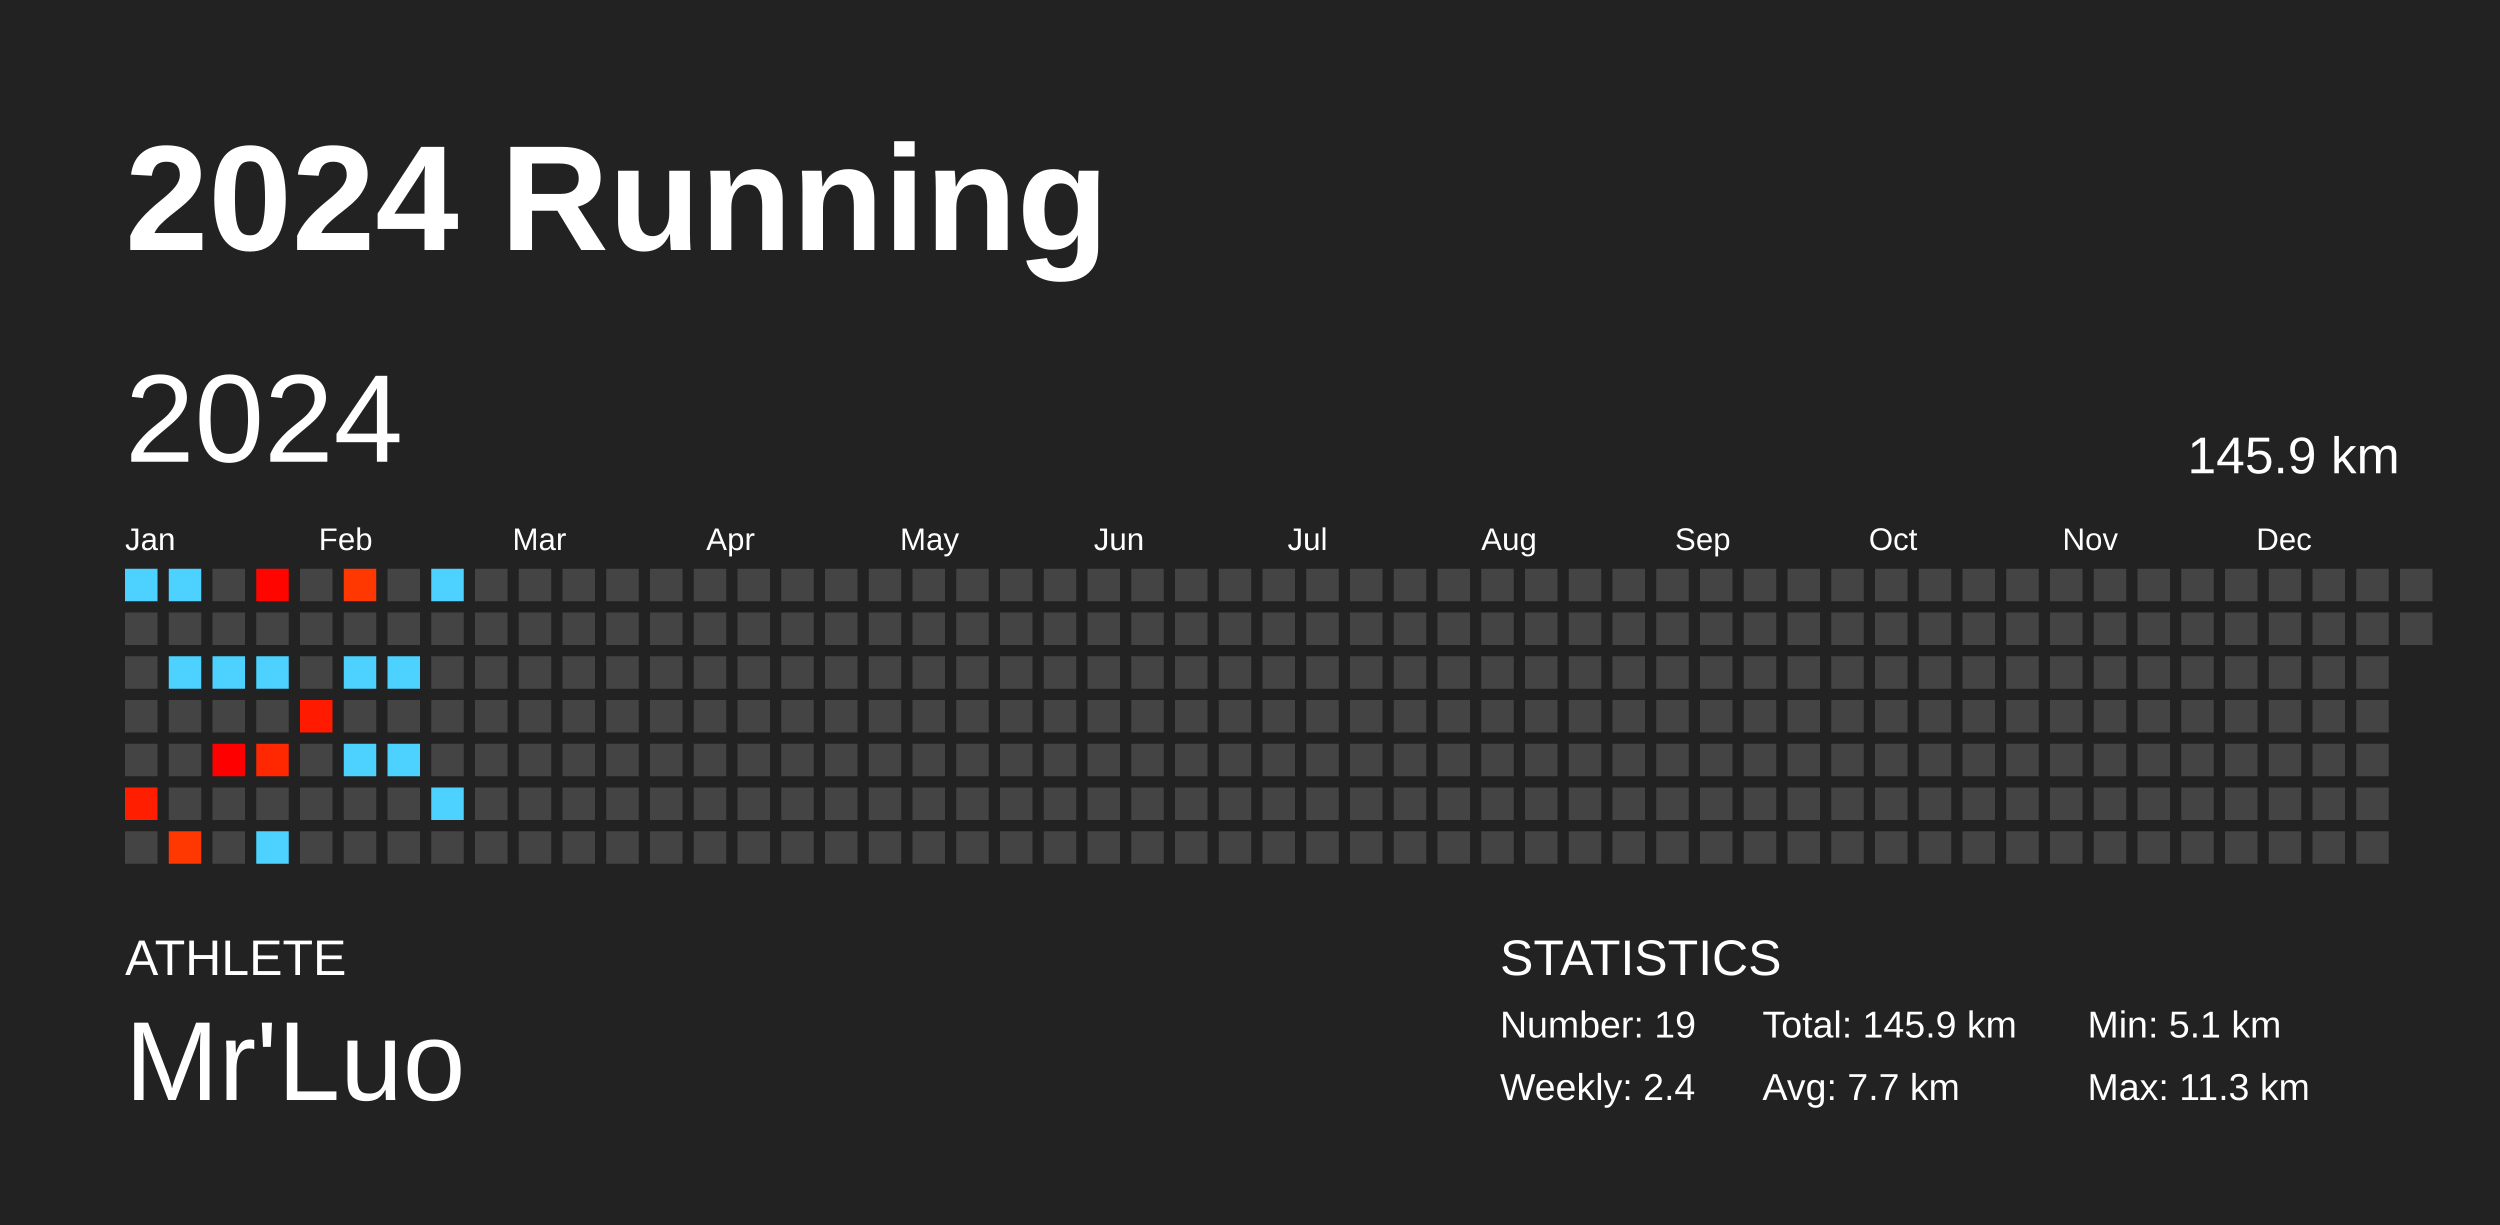
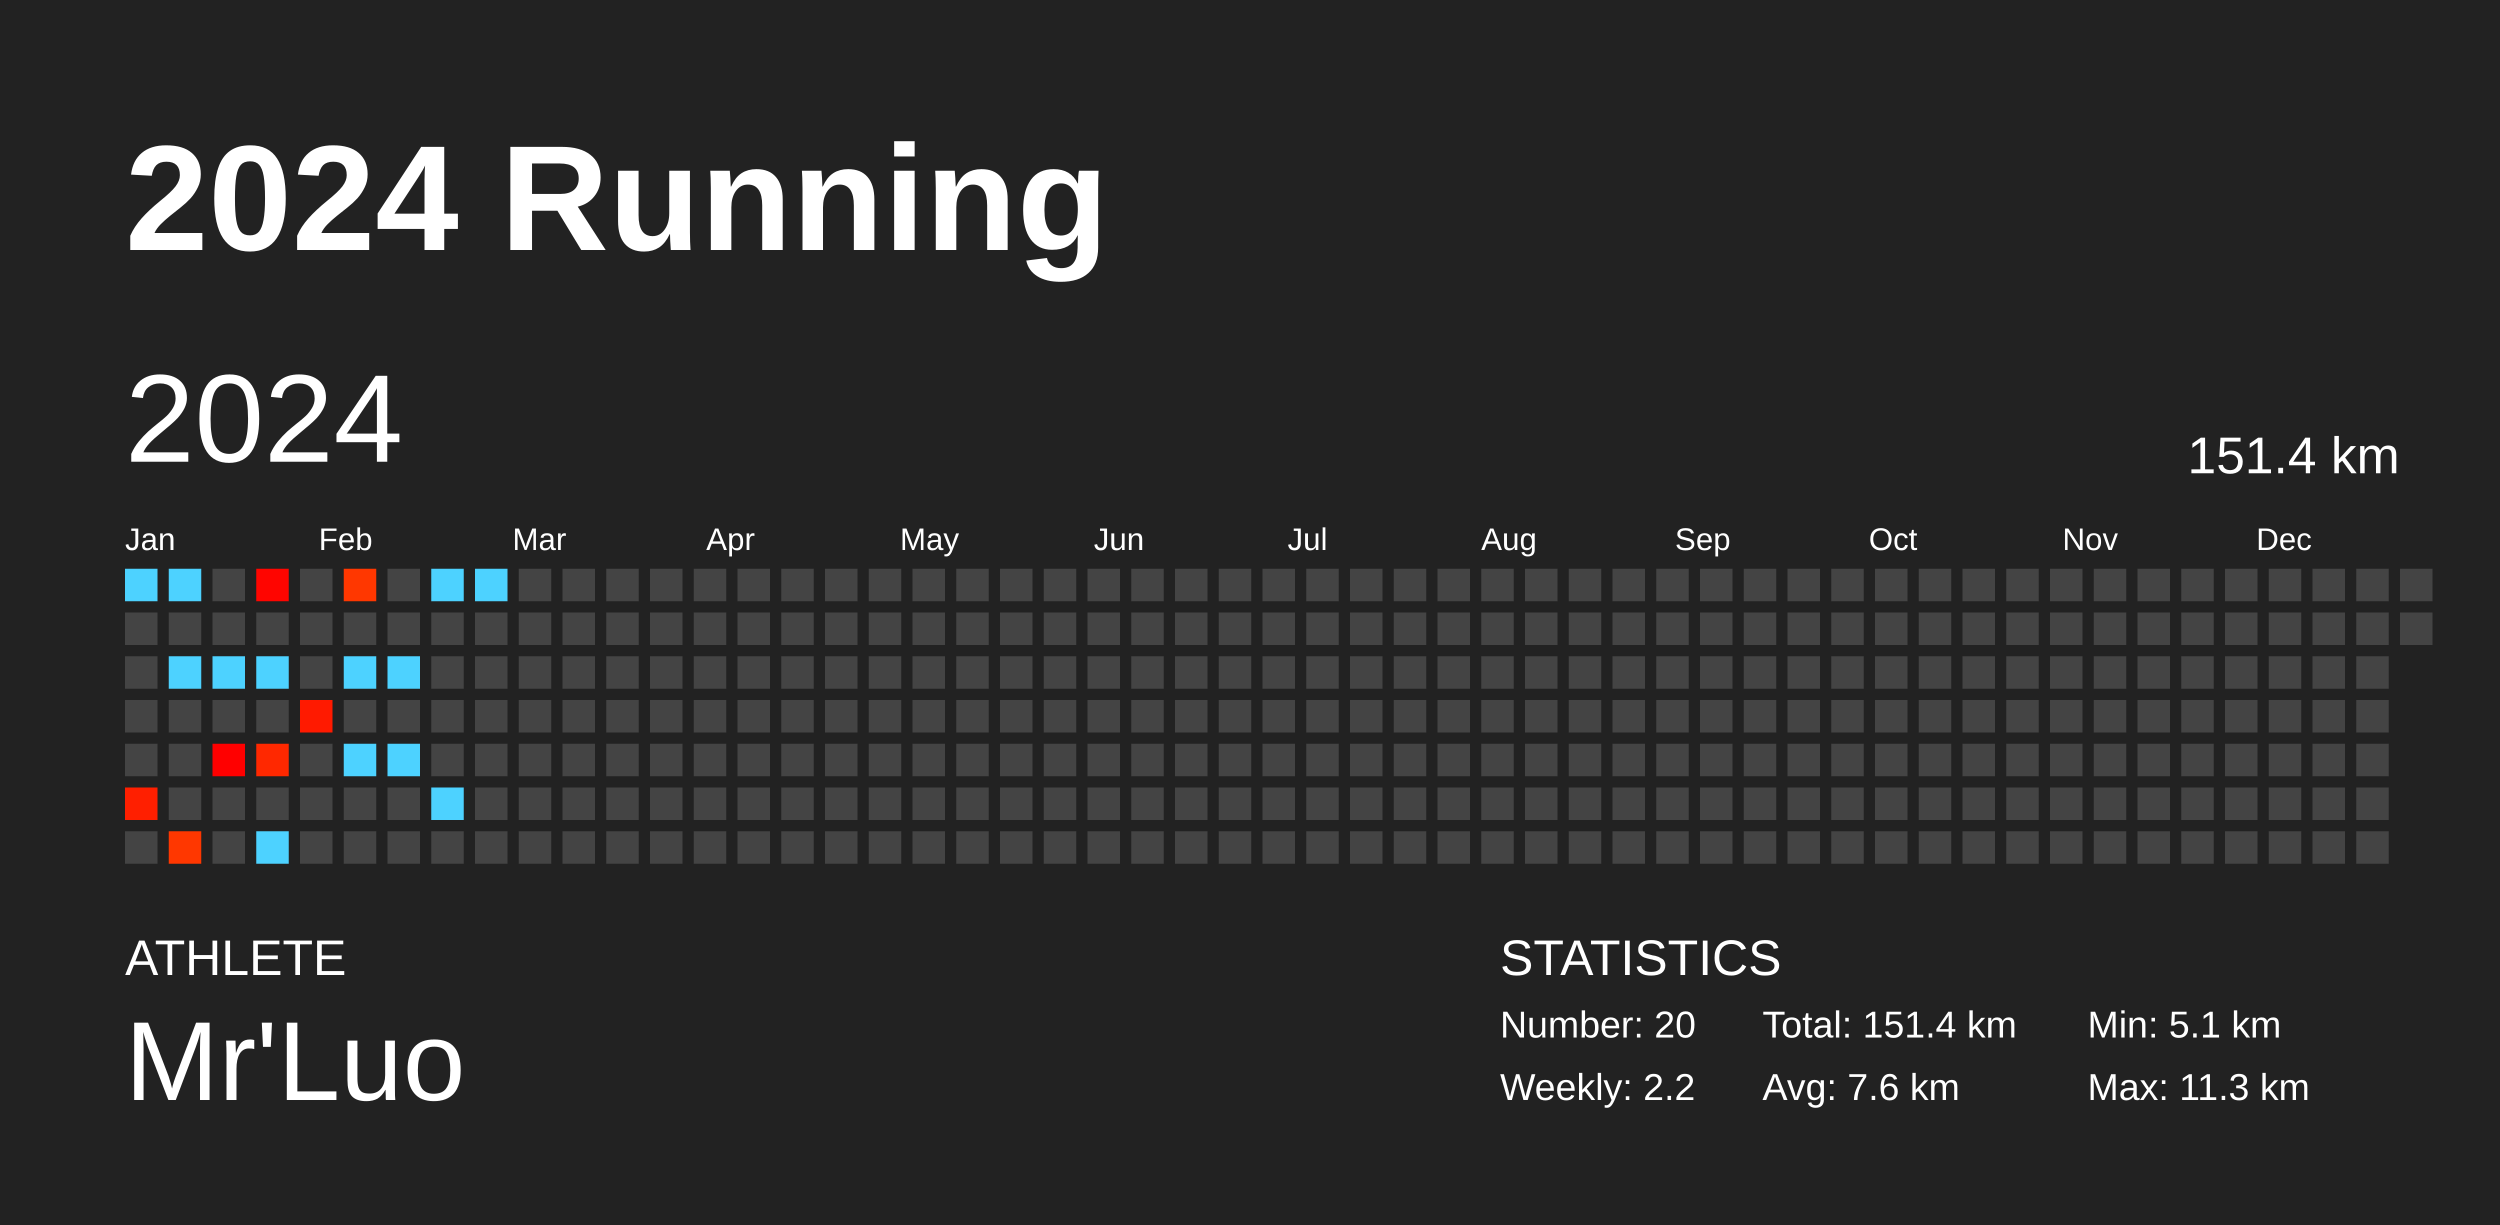
<svg xmlns="http://www.w3.org/2000/svg" baseProfile="full" height="98mm" version="1.1" viewBox="0,0,200,98" width="200mm">
  <defs />
  <rect fill="#222222" height="98" width="200" x="0" y="0" />
  <text fill="#FFFFFF" style="font-size:12px; font-family:Arial; font-weight:bold;" x="10" y="20">2024 Running</text>
  <text fill="#FFFFFF" style="font-size:4px; font-family:Arial" x="10" y="78">ATHLETE</text>
  <text fill="#FFFFFF" style="font-size:9px; font-family:Arial" x="10" y="88">Mr'Luo</text>
  <text fill="#FFFFFF" style="font-size:4px; font-family:Arial" x="120" y="78">STATISTICS</text>
-   <text fill="#FFFFFF" style="font-size:3px; font-family:Arial" x="120" y="83">Number: 19</text>
-   <text fill="#FFFFFF" style="font-size:3px; font-family:Arial" x="120" y="88">Weekly: 2.4</text>
-   <text fill="#FFFFFF" style="font-size:3px; font-family:Arial" x="141" y="83">Total: 145.9 km</text>
-   <text fill="#FFFFFF" style="font-size:3px; font-family:Arial" x="141" y="88">Avg: 7.7 km</text>
+   <text fill="#FFFFFF" style="font-size:3px; font-family:Arial" x="120" y="83">Number: 20</text>
+   <text fill="#FFFFFF" style="font-size:3px; font-family:Arial" x="120" y="88">Weekly: 2.2</text>
+   <text fill="#FFFFFF" style="font-size:3px; font-family:Arial" x="141" y="83">Total: 151.4 km</text>
+   <text fill="#FFFFFF" style="font-size:3px; font-family:Arial" x="141" y="88">Avg: 7.6 km</text>
  <text fill="#FFFFFF" style="font-size:3px; font-family:Arial" x="167" y="83">Min: 5.1 km</text>
  <text fill="#FFFFFF" style="font-size:3px; font-family:Arial" x="167" y="88">Max: 11.3 km</text>
  <text dominant-baseline="hanging" fill="#FFFFFF" style="font-size:10.0px; font-family:Arial;" x="10" y="30">2024</text>
-   <text dominant-baseline="hanging" fill="#FFFFFF" style="font-size:4.125px; font-family:Arial;" x="175" y="35">145.9 km</text>
+   <text dominant-baseline="hanging" fill="#FFFFFF" style="font-size:4.125px; font-family:Arial;" x="175" y="35">151.4 km</text>
  <text fill="#FFFFFF" style="font-size:2.5px; font-family:Arial" x="10.0" y="44">Jan</text>
  <text fill="#FFFFFF" style="font-size:2.5px; font-family:Arial" x="25.5" y="44">Feb</text>
  <text fill="#FFFFFF" style="font-size:2.5px; font-family:Arial" x="41.0" y="44">Mar</text>
  <text fill="#FFFFFF" style="font-size:2.5px; font-family:Arial" x="56.5" y="44">Apr</text>
  <text fill="#FFFFFF" style="font-size:2.5px; font-family:Arial" x="72.0" y="44">May</text>
  <text fill="#FFFFFF" style="font-size:2.5px; font-family:Arial" x="87.5" y="44">Jun</text>
  <text fill="#FFFFFF" style="font-size:2.5px; font-family:Arial" x="103.0" y="44">Jul</text>
  <text fill="#FFFFFF" style="font-size:2.5px; font-family:Arial" x="118.5" y="44">Aug</text>
  <text fill="#FFFFFF" style="font-size:2.5px; font-family:Arial" x="134.0" y="44">Sep</text>
  <text fill="#FFFFFF" style="font-size:2.5px; font-family:Arial" x="149.5" y="44">Oct</text>
  <text fill="#FFFFFF" style="font-size:2.5px; font-family:Arial" x="165.0" y="44">Nov</text>
  <text fill="#FFFFFF" style="font-size:2.5px; font-family:Arial" x="180.5" y="44">Dec</text>
  <rect fill="#4dd2ff" height="2.6" width="2.6" x="10.0" y="45.5" />
  <rect fill="#444444" height="2.6" width="2.6" x="10.0" y="49.0" />
  <rect fill="#444444" height="2.6" width="2.6" x="10.0" y="52.5" />
  <rect fill="#444444" height="2.6" width="2.6" x="10.0" y="56.0" />
  <rect fill="#444444" height="2.6" width="2.6" x="10.0" y="59.5" />
  <rect fill="#ff1f00" height="2.6" width="2.6" x="10.0" y="63.0" />
  <rect fill="#444444" height="2.6" width="2.6" x="10.0" y="66.5" />
  <rect fill="#4dd2ff" height="2.6" width="2.6" x="13.5" y="45.5" />
  <rect fill="#444444" height="2.6" width="2.6" x="13.5" y="49.0" />
  <rect fill="#4dd2ff" height="2.6" width="2.6" x="13.5" y="52.5" />
  <rect fill="#444444" height="2.6" width="2.6" x="13.5" y="56.0" />
  <rect fill="#444444" height="2.6" width="2.6" x="13.5" y="59.5" />
  <rect fill="#444444" height="2.6" width="2.6" x="13.5" y="63.0" />
  <rect fill="#ff3700" height="2.6" width="2.6" x="13.5" y="66.5" />
  <rect fill="#444444" height="2.6" width="2.6" x="17.0" y="45.5" />
  <rect fill="#444444" height="2.6" width="2.6" x="17.0" y="49.0" />
  <rect fill="#4dd2ff" height="2.6" width="2.6" x="17.0" y="52.5" />
  <rect fill="#444444" height="2.6" width="2.6" x="17.0" y="56.0" />
  <rect fill="#ff0000" height="2.6" width="2.6" x="17.0" y="59.5" />
  <rect fill="#444444" height="2.6" width="2.6" x="17.0" y="63.0" />
  <rect fill="#444444" height="2.6" width="2.6" x="17.0" y="66.5" />
  <rect fill="#ff0500" height="2.6" width="2.6" x="20.5" y="45.5" />
  <rect fill="#444444" height="2.6" width="2.6" x="20.5" y="49.0" />
  <rect fill="#4dd2ff" height="2.6" width="2.6" x="20.5" y="52.5" />
  <rect fill="#444444" height="2.6" width="2.6" x="20.5" y="56.0" />
  <rect fill="#ff2800" height="2.6" width="2.6" x="20.5" y="59.5" />
  <rect fill="#444444" height="2.6" width="2.6" x="20.5" y="63.0" />
  <rect fill="#4dd2ff" height="2.6" width="2.6" x="20.5" y="66.5" />
  <rect fill="#444444" height="2.6" width="2.6" x="24.0" y="45.5" />
  <rect fill="#444444" height="2.6" width="2.6" x="24.0" y="49.0" />
  <rect fill="#444444" height="2.6" width="2.6" x="24.0" y="52.5" />
  <rect fill="#ff1a00" height="2.6" width="2.6" x="24.0" y="56.0" />
  <rect fill="#444444" height="2.6" width="2.6" x="24.0" y="59.5" />
  <rect fill="#444444" height="2.6" width="2.6" x="24.0" y="63.0" />
  <rect fill="#444444" height="2.6" width="2.6" x="24.0" y="66.5" />
  <rect fill="#ff3700" height="2.6" width="2.6" x="27.5" y="45.5" />
  <rect fill="#444444" height="2.6" width="2.6" x="27.5" y="49.0" />
  <rect fill="#4dd2ff" height="2.6" width="2.6" x="27.5" y="52.5" />
  <rect fill="#444444" height="2.6" width="2.6" x="27.5" y="56.0" />
  <rect fill="#4dd2ff" height="2.6" width="2.6" x="27.5" y="59.5" />
  <rect fill="#444444" height="2.6" width="2.6" x="27.5" y="63.0" />
  <rect fill="#444444" height="2.6" width="2.6" x="27.5" y="66.5" />
  <rect fill="#444444" height="2.6" width="2.6" x="31.0" y="45.5" />
  <rect fill="#444444" height="2.6" width="2.6" x="31.0" y="49.0" />
  <rect fill="#4dd2ff" height="2.6" width="2.6" x="31.0" y="52.5" />
  <rect fill="#444444" height="2.6" width="2.6" x="31.0" y="56.0" />
  <rect fill="#4dd2ff" height="2.6" width="2.6" x="31.0" y="59.5" />
  <rect fill="#444444" height="2.6" width="2.6" x="31.0" y="63.0" />
  <rect fill="#444444" height="2.6" width="2.6" x="31.0" y="66.5" />
  <rect fill="#4dd2ff" height="2.6" width="2.6" x="34.5" y="45.5" />
  <rect fill="#444444" height="2.6" width="2.6" x="34.5" y="49.0" />
  <rect fill="#444444" height="2.6" width="2.6" x="34.5" y="52.5" />
  <rect fill="#444444" height="2.6" width="2.6" x="34.5" y="56.0" />
  <rect fill="#444444" height="2.6" width="2.6" x="34.5" y="59.5" />
  <rect fill="#4dd2ff" height="2.6" width="2.6" x="34.5" y="63.0" />
  <rect fill="#444444" height="2.6" width="2.6" x="34.5" y="66.5" />
-   <rect fill="#444444" height="2.6" width="2.6" x="38.0" y="45.5" />
+   <rect fill="#4dd2ff" height="2.6" width="2.6" x="38.0" y="45.5" />
  <rect fill="#444444" height="2.6" width="2.6" x="38.0" y="49.0" />
  <rect fill="#444444" height="2.6" width="2.6" x="38.0" y="52.5" />
  <rect fill="#444444" height="2.6" width="2.6" x="38.0" y="56.0" />
  <rect fill="#444444" height="2.6" width="2.6" x="38.0" y="59.5" />
  <rect fill="#444444" height="2.6" width="2.6" x="38.0" y="63.0" />
  <rect fill="#444444" height="2.6" width="2.6" x="38.0" y="66.5" />
  <rect fill="#444444" height="2.6" width="2.6" x="41.5" y="45.5" />
  <rect fill="#444444" height="2.6" width="2.6" x="41.5" y="49.0" />
  <rect fill="#444444" height="2.6" width="2.6" x="41.5" y="52.5" />
  <rect fill="#444444" height="2.6" width="2.6" x="41.5" y="56.0" />
  <rect fill="#444444" height="2.6" width="2.6" x="41.5" y="59.5" />
  <rect fill="#444444" height="2.6" width="2.6" x="41.5" y="63.0" />
  <rect fill="#444444" height="2.6" width="2.6" x="41.5" y="66.5" />
  <rect fill="#444444" height="2.6" width="2.6" x="45.0" y="45.5" />
  <rect fill="#444444" height="2.6" width="2.6" x="45.0" y="49.0" />
  <rect fill="#444444" height="2.6" width="2.6" x="45.0" y="52.5" />
  <rect fill="#444444" height="2.6" width="2.6" x="45.0" y="56.0" />
  <rect fill="#444444" height="2.6" width="2.6" x="45.0" y="59.5" />
  <rect fill="#444444" height="2.6" width="2.6" x="45.0" y="63.0" />
  <rect fill="#444444" height="2.6" width="2.6" x="45.0" y="66.5" />
  <rect fill="#444444" height="2.6" width="2.6" x="48.5" y="45.5" />
  <rect fill="#444444" height="2.6" width="2.6" x="48.5" y="49.0" />
  <rect fill="#444444" height="2.6" width="2.6" x="48.5" y="52.5" />
  <rect fill="#444444" height="2.6" width="2.6" x="48.5" y="56.0" />
  <rect fill="#444444" height="2.6" width="2.6" x="48.5" y="59.5" />
  <rect fill="#444444" height="2.6" width="2.6" x="48.5" y="63.0" />
  <rect fill="#444444" height="2.6" width="2.6" x="48.5" y="66.5" />
  <rect fill="#444444" height="2.6" width="2.6" x="52.0" y="45.5" />
  <rect fill="#444444" height="2.6" width="2.6" x="52.0" y="49.0" />
  <rect fill="#444444" height="2.6" width="2.6" x="52.0" y="52.5" />
  <rect fill="#444444" height="2.6" width="2.6" x="52.0" y="56.0" />
  <rect fill="#444444" height="2.6" width="2.6" x="52.0" y="59.5" />
  <rect fill="#444444" height="2.6" width="2.6" x="52.0" y="63.0" />
  <rect fill="#444444" height="2.6" width="2.6" x="52.0" y="66.5" />
  <rect fill="#444444" height="2.6" width="2.6" x="55.5" y="45.5" />
  <rect fill="#444444" height="2.6" width="2.6" x="55.5" y="49.0" />
  <rect fill="#444444" height="2.6" width="2.6" x="55.5" y="52.5" />
  <rect fill="#444444" height="2.6" width="2.6" x="55.5" y="56.0" />
  <rect fill="#444444" height="2.6" width="2.6" x="55.5" y="59.5" />
  <rect fill="#444444" height="2.6" width="2.6" x="55.5" y="63.0" />
  <rect fill="#444444" height="2.6" width="2.6" x="55.5" y="66.5" />
  <rect fill="#444444" height="2.6" width="2.6" x="59.0" y="45.5" />
  <rect fill="#444444" height="2.6" width="2.6" x="59.0" y="49.0" />
  <rect fill="#444444" height="2.6" width="2.6" x="59.0" y="52.5" />
  <rect fill="#444444" height="2.6" width="2.6" x="59.0" y="56.0" />
  <rect fill="#444444" height="2.6" width="2.6" x="59.0" y="59.5" />
  <rect fill="#444444" height="2.6" width="2.6" x="59.0" y="63.0" />
  <rect fill="#444444" height="2.6" width="2.6" x="59.0" y="66.5" />
  <rect fill="#444444" height="2.6" width="2.6" x="62.5" y="45.5" />
  <rect fill="#444444" height="2.6" width="2.6" x="62.5" y="49.0" />
  <rect fill="#444444" height="2.6" width="2.6" x="62.5" y="52.5" />
  <rect fill="#444444" height="2.6" width="2.6" x="62.5" y="56.0" />
  <rect fill="#444444" height="2.6" width="2.6" x="62.5" y="59.5" />
  <rect fill="#444444" height="2.6" width="2.6" x="62.5" y="63.0" />
  <rect fill="#444444" height="2.6" width="2.6" x="62.5" y="66.5" />
  <rect fill="#444444" height="2.6" width="2.6" x="66.0" y="45.5" />
  <rect fill="#444444" height="2.6" width="2.6" x="66.0" y="49.0" />
  <rect fill="#444444" height="2.6" width="2.6" x="66.0" y="52.5" />
  <rect fill="#444444" height="2.6" width="2.6" x="66.0" y="56.0" />
  <rect fill="#444444" height="2.6" width="2.6" x="66.0" y="59.5" />
  <rect fill="#444444" height="2.6" width="2.6" x="66.0" y="63.0" />
  <rect fill="#444444" height="2.6" width="2.6" x="66.0" y="66.5" />
  <rect fill="#444444" height="2.6" width="2.6" x="69.5" y="45.5" />
  <rect fill="#444444" height="2.6" width="2.6" x="69.5" y="49.0" />
  <rect fill="#444444" height="2.6" width="2.6" x="69.5" y="52.5" />
  <rect fill="#444444" height="2.6" width="2.6" x="69.5" y="56.0" />
  <rect fill="#444444" height="2.6" width="2.6" x="69.5" y="59.5" />
  <rect fill="#444444" height="2.6" width="2.6" x="69.5" y="63.0" />
  <rect fill="#444444" height="2.6" width="2.6" x="69.5" y="66.5" />
  <rect fill="#444444" height="2.6" width="2.6" x="73.0" y="45.5" />
  <rect fill="#444444" height="2.6" width="2.6" x="73.0" y="49.0" />
  <rect fill="#444444" height="2.6" width="2.6" x="73.0" y="52.5" />
  <rect fill="#444444" height="2.6" width="2.6" x="73.0" y="56.0" />
  <rect fill="#444444" height="2.6" width="2.6" x="73.0" y="59.5" />
  <rect fill="#444444" height="2.6" width="2.6" x="73.0" y="63.0" />
  <rect fill="#444444" height="2.6" width="2.6" x="73.0" y="66.5" />
  <rect fill="#444444" height="2.6" width="2.6" x="76.5" y="45.5" />
  <rect fill="#444444" height="2.6" width="2.6" x="76.5" y="49.0" />
  <rect fill="#444444" height="2.6" width="2.6" x="76.5" y="52.5" />
  <rect fill="#444444" height="2.6" width="2.6" x="76.5" y="56.0" />
  <rect fill="#444444" height="2.6" width="2.6" x="76.5" y="59.5" />
  <rect fill="#444444" height="2.6" width="2.6" x="76.5" y="63.0" />
  <rect fill="#444444" height="2.6" width="2.6" x="76.5" y="66.5" />
  <rect fill="#444444" height="2.6" width="2.6" x="80.0" y="45.5" />
  <rect fill="#444444" height="2.6" width="2.6" x="80.0" y="49.0" />
  <rect fill="#444444" height="2.6" width="2.6" x="80.0" y="52.5" />
  <rect fill="#444444" height="2.6" width="2.6" x="80.0" y="56.0" />
  <rect fill="#444444" height="2.6" width="2.6" x="80.0" y="59.5" />
  <rect fill="#444444" height="2.6" width="2.6" x="80.0" y="63.0" />
  <rect fill="#444444" height="2.6" width="2.6" x="80.0" y="66.5" />
  <rect fill="#444444" height="2.6" width="2.6" x="83.5" y="45.5" />
  <rect fill="#444444" height="2.6" width="2.6" x="83.5" y="49.0" />
  <rect fill="#444444" height="2.6" width="2.6" x="83.5" y="52.5" />
  <rect fill="#444444" height="2.6" width="2.6" x="83.5" y="56.0" />
  <rect fill="#444444" height="2.6" width="2.6" x="83.5" y="59.5" />
  <rect fill="#444444" height="2.6" width="2.6" x="83.5" y="63.0" />
  <rect fill="#444444" height="2.6" width="2.6" x="83.5" y="66.5" />
  <rect fill="#444444" height="2.6" width="2.6" x="87.0" y="45.5" />
  <rect fill="#444444" height="2.6" width="2.6" x="87.0" y="49.0" />
  <rect fill="#444444" height="2.6" width="2.6" x="87.0" y="52.5" />
  <rect fill="#444444" height="2.6" width="2.6" x="87.0" y="56.0" />
  <rect fill="#444444" height="2.6" width="2.6" x="87.0" y="59.5" />
  <rect fill="#444444" height="2.6" width="2.6" x="87.0" y="63.0" />
  <rect fill="#444444" height="2.6" width="2.6" x="87.0" y="66.5" />
  <rect fill="#444444" height="2.6" width="2.6" x="90.5" y="45.5" />
  <rect fill="#444444" height="2.6" width="2.6" x="90.5" y="49.0" />
  <rect fill="#444444" height="2.6" width="2.6" x="90.5" y="52.5" />
  <rect fill="#444444" height="2.6" width="2.6" x="90.5" y="56.0" />
  <rect fill="#444444" height="2.6" width="2.6" x="90.5" y="59.5" />
  <rect fill="#444444" height="2.6" width="2.6" x="90.5" y="63.0" />
  <rect fill="#444444" height="2.6" width="2.6" x="90.5" y="66.5" />
  <rect fill="#444444" height="2.6" width="2.6" x="94.0" y="45.5" />
  <rect fill="#444444" height="2.6" width="2.6" x="94.0" y="49.0" />
  <rect fill="#444444" height="2.6" width="2.6" x="94.0" y="52.5" />
  <rect fill="#444444" height="2.6" width="2.6" x="94.0" y="56.0" />
  <rect fill="#444444" height="2.6" width="2.6" x="94.0" y="59.5" />
  <rect fill="#444444" height="2.6" width="2.6" x="94.0" y="63.0" />
  <rect fill="#444444" height="2.6" width="2.6" x="94.0" y="66.5" />
  <rect fill="#444444" height="2.6" width="2.6" x="97.5" y="45.5" />
  <rect fill="#444444" height="2.6" width="2.6" x="97.5" y="49.0" />
  <rect fill="#444444" height="2.6" width="2.6" x="97.5" y="52.5" />
  <rect fill="#444444" height="2.6" width="2.6" x="97.5" y="56.0" />
  <rect fill="#444444" height="2.6" width="2.6" x="97.5" y="59.5" />
  <rect fill="#444444" height="2.6" width="2.6" x="97.5" y="63.0" />
  <rect fill="#444444" height="2.6" width="2.6" x="97.5" y="66.5" />
  <rect fill="#444444" height="2.6" width="2.6" x="101.0" y="45.5" />
  <rect fill="#444444" height="2.6" width="2.6" x="101.0" y="49.0" />
  <rect fill="#444444" height="2.6" width="2.6" x="101.0" y="52.5" />
  <rect fill="#444444" height="2.6" width="2.6" x="101.0" y="56.0" />
  <rect fill="#444444" height="2.6" width="2.6" x="101.0" y="59.5" />
  <rect fill="#444444" height="2.6" width="2.6" x="101.0" y="63.0" />
  <rect fill="#444444" height="2.6" width="2.6" x="101.0" y="66.5" />
  <rect fill="#444444" height="2.6" width="2.6" x="104.5" y="45.5" />
  <rect fill="#444444" height="2.6" width="2.6" x="104.5" y="49.0" />
  <rect fill="#444444" height="2.6" width="2.6" x="104.5" y="52.5" />
  <rect fill="#444444" height="2.6" width="2.6" x="104.5" y="56.0" />
  <rect fill="#444444" height="2.6" width="2.6" x="104.5" y="59.5" />
  <rect fill="#444444" height="2.6" width="2.6" x="104.5" y="63.0" />
  <rect fill="#444444" height="2.6" width="2.6" x="104.5" y="66.5" />
  <rect fill="#444444" height="2.6" width="2.6" x="108.0" y="45.5" />
  <rect fill="#444444" height="2.6" width="2.6" x="108.0" y="49.0" />
  <rect fill="#444444" height="2.6" width="2.6" x="108.0" y="52.5" />
  <rect fill="#444444" height="2.6" width="2.6" x="108.0" y="56.0" />
  <rect fill="#444444" height="2.6" width="2.6" x="108.0" y="59.5" />
  <rect fill="#444444" height="2.6" width="2.6" x="108.0" y="63.0" />
  <rect fill="#444444" height="2.6" width="2.6" x="108.0" y="66.5" />
  <rect fill="#444444" height="2.6" width="2.6" x="111.5" y="45.5" />
  <rect fill="#444444" height="2.6" width="2.6" x="111.5" y="49.0" />
  <rect fill="#444444" height="2.6" width="2.6" x="111.5" y="52.5" />
  <rect fill="#444444" height="2.6" width="2.6" x="111.5" y="56.0" />
  <rect fill="#444444" height="2.6" width="2.6" x="111.5" y="59.5" />
  <rect fill="#444444" height="2.6" width="2.6" x="111.5" y="63.0" />
  <rect fill="#444444" height="2.6" width="2.6" x="111.5" y="66.5" />
  <rect fill="#444444" height="2.6" width="2.6" x="115.0" y="45.5" />
  <rect fill="#444444" height="2.6" width="2.6" x="115.0" y="49.0" />
  <rect fill="#444444" height="2.6" width="2.6" x="115.0" y="52.5" />
  <rect fill="#444444" height="2.6" width="2.6" x="115.0" y="56.0" />
  <rect fill="#444444" height="2.6" width="2.6" x="115.0" y="59.5" />
  <rect fill="#444444" height="2.6" width="2.6" x="115.0" y="63.0" />
  <rect fill="#444444" height="2.6" width="2.6" x="115.0" y="66.5" />
  <rect fill="#444444" height="2.6" width="2.6" x="118.5" y="45.5" />
  <rect fill="#444444" height="2.6" width="2.6" x="118.5" y="49.0" />
  <rect fill="#444444" height="2.6" width="2.6" x="118.5" y="52.5" />
  <rect fill="#444444" height="2.6" width="2.6" x="118.5" y="56.0" />
  <rect fill="#444444" height="2.6" width="2.6" x="118.5" y="59.5" />
  <rect fill="#444444" height="2.6" width="2.6" x="118.5" y="63.0" />
  <rect fill="#444444" height="2.6" width="2.6" x="118.5" y="66.5" />
  <rect fill="#444444" height="2.6" width="2.6" x="122.0" y="45.5" />
  <rect fill="#444444" height="2.6" width="2.6" x="122.0" y="49.0" />
  <rect fill="#444444" height="2.6" width="2.6" x="122.0" y="52.5" />
  <rect fill="#444444" height="2.6" width="2.6" x="122.0" y="56.0" />
  <rect fill="#444444" height="2.6" width="2.6" x="122.0" y="59.5" />
  <rect fill="#444444" height="2.6" width="2.6" x="122.0" y="63.0" />
  <rect fill="#444444" height="2.6" width="2.6" x="122.0" y="66.5" />
  <rect fill="#444444" height="2.6" width="2.6" x="125.5" y="45.5" />
  <rect fill="#444444" height="2.6" width="2.6" x="125.5" y="49.0" />
  <rect fill="#444444" height="2.6" width="2.6" x="125.5" y="52.5" />
  <rect fill="#444444" height="2.6" width="2.6" x="125.5" y="56.0" />
  <rect fill="#444444" height="2.6" width="2.6" x="125.5" y="59.5" />
  <rect fill="#444444" height="2.6" width="2.6" x="125.5" y="63.0" />
  <rect fill="#444444" height="2.6" width="2.6" x="125.5" y="66.5" />
  <rect fill="#444444" height="2.6" width="2.6" x="129.0" y="45.5" />
  <rect fill="#444444" height="2.6" width="2.6" x="129.0" y="49.0" />
  <rect fill="#444444" height="2.6" width="2.6" x="129.0" y="52.5" />
  <rect fill="#444444" height="2.6" width="2.6" x="129.0" y="56.0" />
  <rect fill="#444444" height="2.6" width="2.6" x="129.0" y="59.5" />
  <rect fill="#444444" height="2.6" width="2.6" x="129.0" y="63.0" />
  <rect fill="#444444" height="2.6" width="2.6" x="129.0" y="66.5" />
  <rect fill="#444444" height="2.6" width="2.6" x="132.5" y="45.5" />
  <rect fill="#444444" height="2.6" width="2.6" x="132.5" y="49.0" />
  <rect fill="#444444" height="2.6" width="2.6" x="132.5" y="52.5" />
  <rect fill="#444444" height="2.6" width="2.6" x="132.5" y="56.0" />
  <rect fill="#444444" height="2.6" width="2.6" x="132.5" y="59.5" />
  <rect fill="#444444" height="2.6" width="2.6" x="132.5" y="63.0" />
  <rect fill="#444444" height="2.6" width="2.6" x="132.5" y="66.5" />
  <rect fill="#444444" height="2.6" width="2.6" x="136.0" y="45.5" />
  <rect fill="#444444" height="2.6" width="2.6" x="136.0" y="49.0" />
  <rect fill="#444444" height="2.6" width="2.6" x="136.0" y="52.5" />
  <rect fill="#444444" height="2.6" width="2.6" x="136.0" y="56.0" />
  <rect fill="#444444" height="2.6" width="2.6" x="136.0" y="59.5" />
  <rect fill="#444444" height="2.6" width="2.6" x="136.0" y="63.0" />
  <rect fill="#444444" height="2.6" width="2.6" x="136.0" y="66.5" />
  <rect fill="#444444" height="2.6" width="2.6" x="139.5" y="45.5" />
  <rect fill="#444444" height="2.6" width="2.6" x="139.5" y="49.0" />
  <rect fill="#444444" height="2.6" width="2.6" x="139.5" y="52.5" />
  <rect fill="#444444" height="2.6" width="2.6" x="139.5" y="56.0" />
  <rect fill="#444444" height="2.6" width="2.6" x="139.5" y="59.5" />
  <rect fill="#444444" height="2.6" width="2.6" x="139.5" y="63.0" />
  <rect fill="#444444" height="2.6" width="2.6" x="139.5" y="66.5" />
  <rect fill="#444444" height="2.6" width="2.6" x="143.0" y="45.5" />
  <rect fill="#444444" height="2.6" width="2.6" x="143.0" y="49.0" />
  <rect fill="#444444" height="2.6" width="2.6" x="143.0" y="52.5" />
  <rect fill="#444444" height="2.6" width="2.6" x="143.0" y="56.0" />
  <rect fill="#444444" height="2.6" width="2.6" x="143.0" y="59.5" />
  <rect fill="#444444" height="2.6" width="2.6" x="143.0" y="63.0" />
  <rect fill="#444444" height="2.6" width="2.6" x="143.0" y="66.5" />
  <rect fill="#444444" height="2.6" width="2.6" x="146.5" y="45.5" />
  <rect fill="#444444" height="2.6" width="2.6" x="146.5" y="49.0" />
  <rect fill="#444444" height="2.6" width="2.6" x="146.5" y="52.5" />
  <rect fill="#444444" height="2.6" width="2.6" x="146.5" y="56.0" />
  <rect fill="#444444" height="2.6" width="2.6" x="146.5" y="59.5" />
  <rect fill="#444444" height="2.6" width="2.6" x="146.5" y="63.0" />
  <rect fill="#444444" height="2.6" width="2.6" x="146.5" y="66.5" />
  <rect fill="#444444" height="2.6" width="2.6" x="150.0" y="45.5" />
  <rect fill="#444444" height="2.6" width="2.6" x="150.0" y="49.0" />
  <rect fill="#444444" height="2.6" width="2.6" x="150.0" y="52.5" />
  <rect fill="#444444" height="2.6" width="2.6" x="150.0" y="56.0" />
  <rect fill="#444444" height="2.6" width="2.6" x="150.0" y="59.5" />
  <rect fill="#444444" height="2.6" width="2.6" x="150.0" y="63.0" />
  <rect fill="#444444" height="2.6" width="2.6" x="150.0" y="66.5" />
  <rect fill="#444444" height="2.6" width="2.6" x="153.5" y="45.5" />
  <rect fill="#444444" height="2.6" width="2.6" x="153.5" y="49.0" />
  <rect fill="#444444" height="2.6" width="2.6" x="153.5" y="52.5" />
  <rect fill="#444444" height="2.6" width="2.6" x="153.5" y="56.0" />
  <rect fill="#444444" height="2.6" width="2.6" x="153.5" y="59.5" />
  <rect fill="#444444" height="2.6" width="2.6" x="153.5" y="63.0" />
  <rect fill="#444444" height="2.6" width="2.6" x="153.5" y="66.5" />
  <rect fill="#444444" height="2.6" width="2.6" x="157.0" y="45.5" />
  <rect fill="#444444" height="2.6" width="2.6" x="157.0" y="49.0" />
  <rect fill="#444444" height="2.6" width="2.6" x="157.0" y="52.5" />
  <rect fill="#444444" height="2.6" width="2.6" x="157.0" y="56.0" />
  <rect fill="#444444" height="2.6" width="2.6" x="157.0" y="59.5" />
  <rect fill="#444444" height="2.6" width="2.6" x="157.0" y="63.0" />
  <rect fill="#444444" height="2.6" width="2.6" x="157.0" y="66.5" />
  <rect fill="#444444" height="2.6" width="2.6" x="160.5" y="45.5" />
  <rect fill="#444444" height="2.6" width="2.6" x="160.5" y="49.0" />
  <rect fill="#444444" height="2.6" width="2.6" x="160.5" y="52.5" />
  <rect fill="#444444" height="2.6" width="2.6" x="160.5" y="56.0" />
  <rect fill="#444444" height="2.6" width="2.6" x="160.5" y="59.5" />
  <rect fill="#444444" height="2.6" width="2.6" x="160.5" y="63.0" />
  <rect fill="#444444" height="2.6" width="2.6" x="160.5" y="66.5" />
  <rect fill="#444444" height="2.6" width="2.6" x="164.0" y="45.5" />
  <rect fill="#444444" height="2.6" width="2.6" x="164.0" y="49.0" />
  <rect fill="#444444" height="2.6" width="2.6" x="164.0" y="52.5" />
  <rect fill="#444444" height="2.6" width="2.6" x="164.0" y="56.0" />
  <rect fill="#444444" height="2.6" width="2.6" x="164.0" y="59.5" />
  <rect fill="#444444" height="2.6" width="2.6" x="164.0" y="63.0" />
  <rect fill="#444444" height="2.6" width="2.6" x="164.0" y="66.5" />
  <rect fill="#444444" height="2.6" width="2.6" x="167.5" y="45.5" />
  <rect fill="#444444" height="2.6" width="2.6" x="167.5" y="49.0" />
  <rect fill="#444444" height="2.6" width="2.6" x="167.5" y="52.5" />
  <rect fill="#444444" height="2.6" width="2.6" x="167.5" y="56.0" />
  <rect fill="#444444" height="2.6" width="2.6" x="167.5" y="59.5" />
  <rect fill="#444444" height="2.6" width="2.6" x="167.5" y="63.0" />
  <rect fill="#444444" height="2.6" width="2.6" x="167.5" y="66.5" />
  <rect fill="#444444" height="2.6" width="2.6" x="171.0" y="45.5" />
  <rect fill="#444444" height="2.6" width="2.6" x="171.0" y="49.0" />
  <rect fill="#444444" height="2.6" width="2.6" x="171.0" y="52.5" />
  <rect fill="#444444" height="2.6" width="2.6" x="171.0" y="56.0" />
  <rect fill="#444444" height="2.6" width="2.6" x="171.0" y="59.5" />
  <rect fill="#444444" height="2.6" width="2.6" x="171.0" y="63.0" />
  <rect fill="#444444" height="2.6" width="2.6" x="171.0" y="66.5" />
  <rect fill="#444444" height="2.6" width="2.6" x="174.5" y="45.5" />
  <rect fill="#444444" height="2.6" width="2.6" x="174.5" y="49.0" />
  <rect fill="#444444" height="2.6" width="2.6" x="174.5" y="52.5" />
  <rect fill="#444444" height="2.6" width="2.6" x="174.5" y="56.0" />
  <rect fill="#444444" height="2.6" width="2.6" x="174.5" y="59.5" />
  <rect fill="#444444" height="2.6" width="2.6" x="174.5" y="63.0" />
  <rect fill="#444444" height="2.6" width="2.6" x="174.5" y="66.5" />
  <rect fill="#444444" height="2.6" width="2.6" x="178.0" y="45.5" />
  <rect fill="#444444" height="2.6" width="2.6" x="178.0" y="49.0" />
  <rect fill="#444444" height="2.6" width="2.6" x="178.0" y="52.5" />
  <rect fill="#444444" height="2.6" width="2.6" x="178.0" y="56.0" />
  <rect fill="#444444" height="2.6" width="2.6" x="178.0" y="59.5" />
  <rect fill="#444444" height="2.6" width="2.6" x="178.0" y="63.0" />
  <rect fill="#444444" height="2.6" width="2.6" x="178.0" y="66.5" />
  <rect fill="#444444" height="2.6" width="2.6" x="181.5" y="45.5" />
  <rect fill="#444444" height="2.6" width="2.6" x="181.5" y="49.0" />
  <rect fill="#444444" height="2.6" width="2.6" x="181.5" y="52.5" />
  <rect fill="#444444" height="2.6" width="2.6" x="181.5" y="56.0" />
  <rect fill="#444444" height="2.6" width="2.6" x="181.5" y="59.5" />
  <rect fill="#444444" height="2.6" width="2.6" x="181.5" y="63.0" />
  <rect fill="#444444" height="2.6" width="2.6" x="181.5" y="66.5" />
  <rect fill="#444444" height="2.6" width="2.6" x="185.0" y="45.5" />
  <rect fill="#444444" height="2.6" width="2.6" x="185.0" y="49.0" />
  <rect fill="#444444" height="2.6" width="2.6" x="185.0" y="52.5" />
  <rect fill="#444444" height="2.6" width="2.6" x="185.0" y="56.0" />
  <rect fill="#444444" height="2.6" width="2.6" x="185.0" y="59.5" />
  <rect fill="#444444" height="2.6" width="2.6" x="185.0" y="63.0" />
  <rect fill="#444444" height="2.6" width="2.6" x="185.0" y="66.5" />
  <rect fill="#444444" height="2.6" width="2.6" x="188.5" y="45.5" />
  <rect fill="#444444" height="2.6" width="2.6" x="188.5" y="49.0" />
  <rect fill="#444444" height="2.6" width="2.6" x="188.5" y="52.5" />
  <rect fill="#444444" height="2.6" width="2.6" x="188.5" y="56.0" />
  <rect fill="#444444" height="2.6" width="2.6" x="188.5" y="59.5" />
  <rect fill="#444444" height="2.6" width="2.6" x="188.5" y="63.0" />
  <rect fill="#444444" height="2.6" width="2.6" x="188.5" y="66.5" />
  <rect fill="#444444" height="2.6" width="2.6" x="192.0" y="45.5" />
  <rect fill="#444444" height="2.6" width="2.6" x="192.0" y="49.0" />
</svg>
